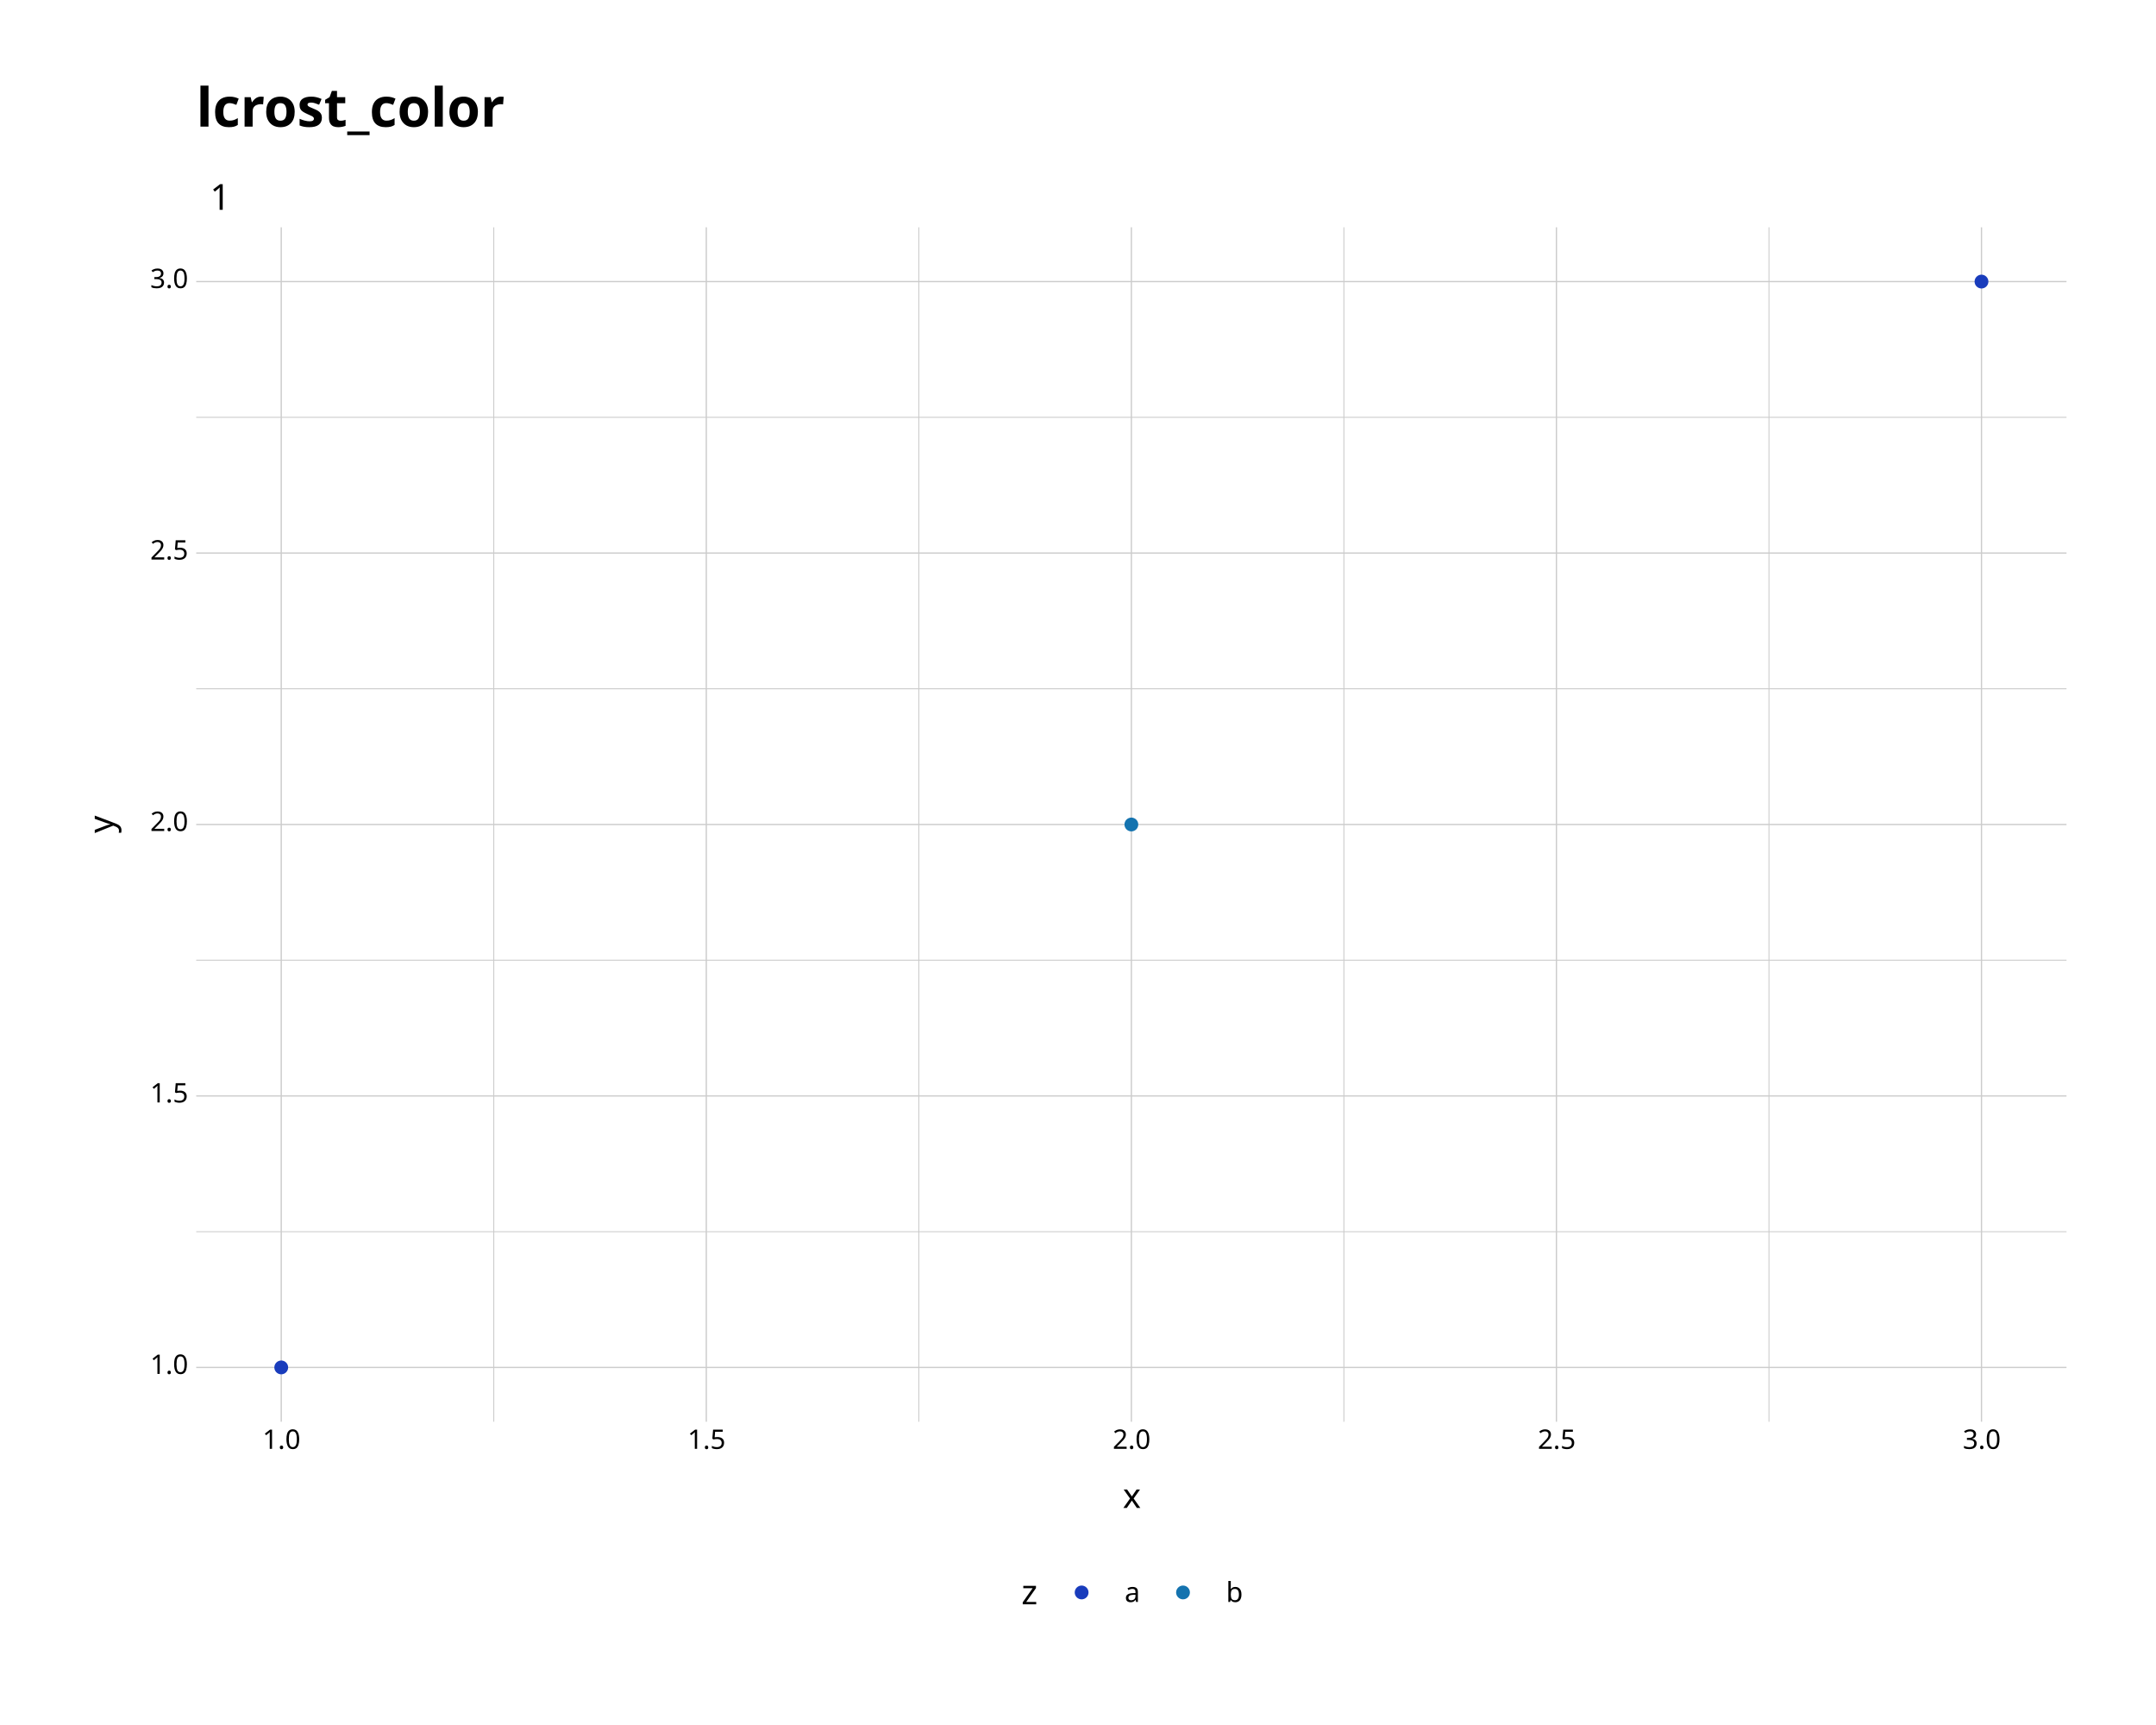
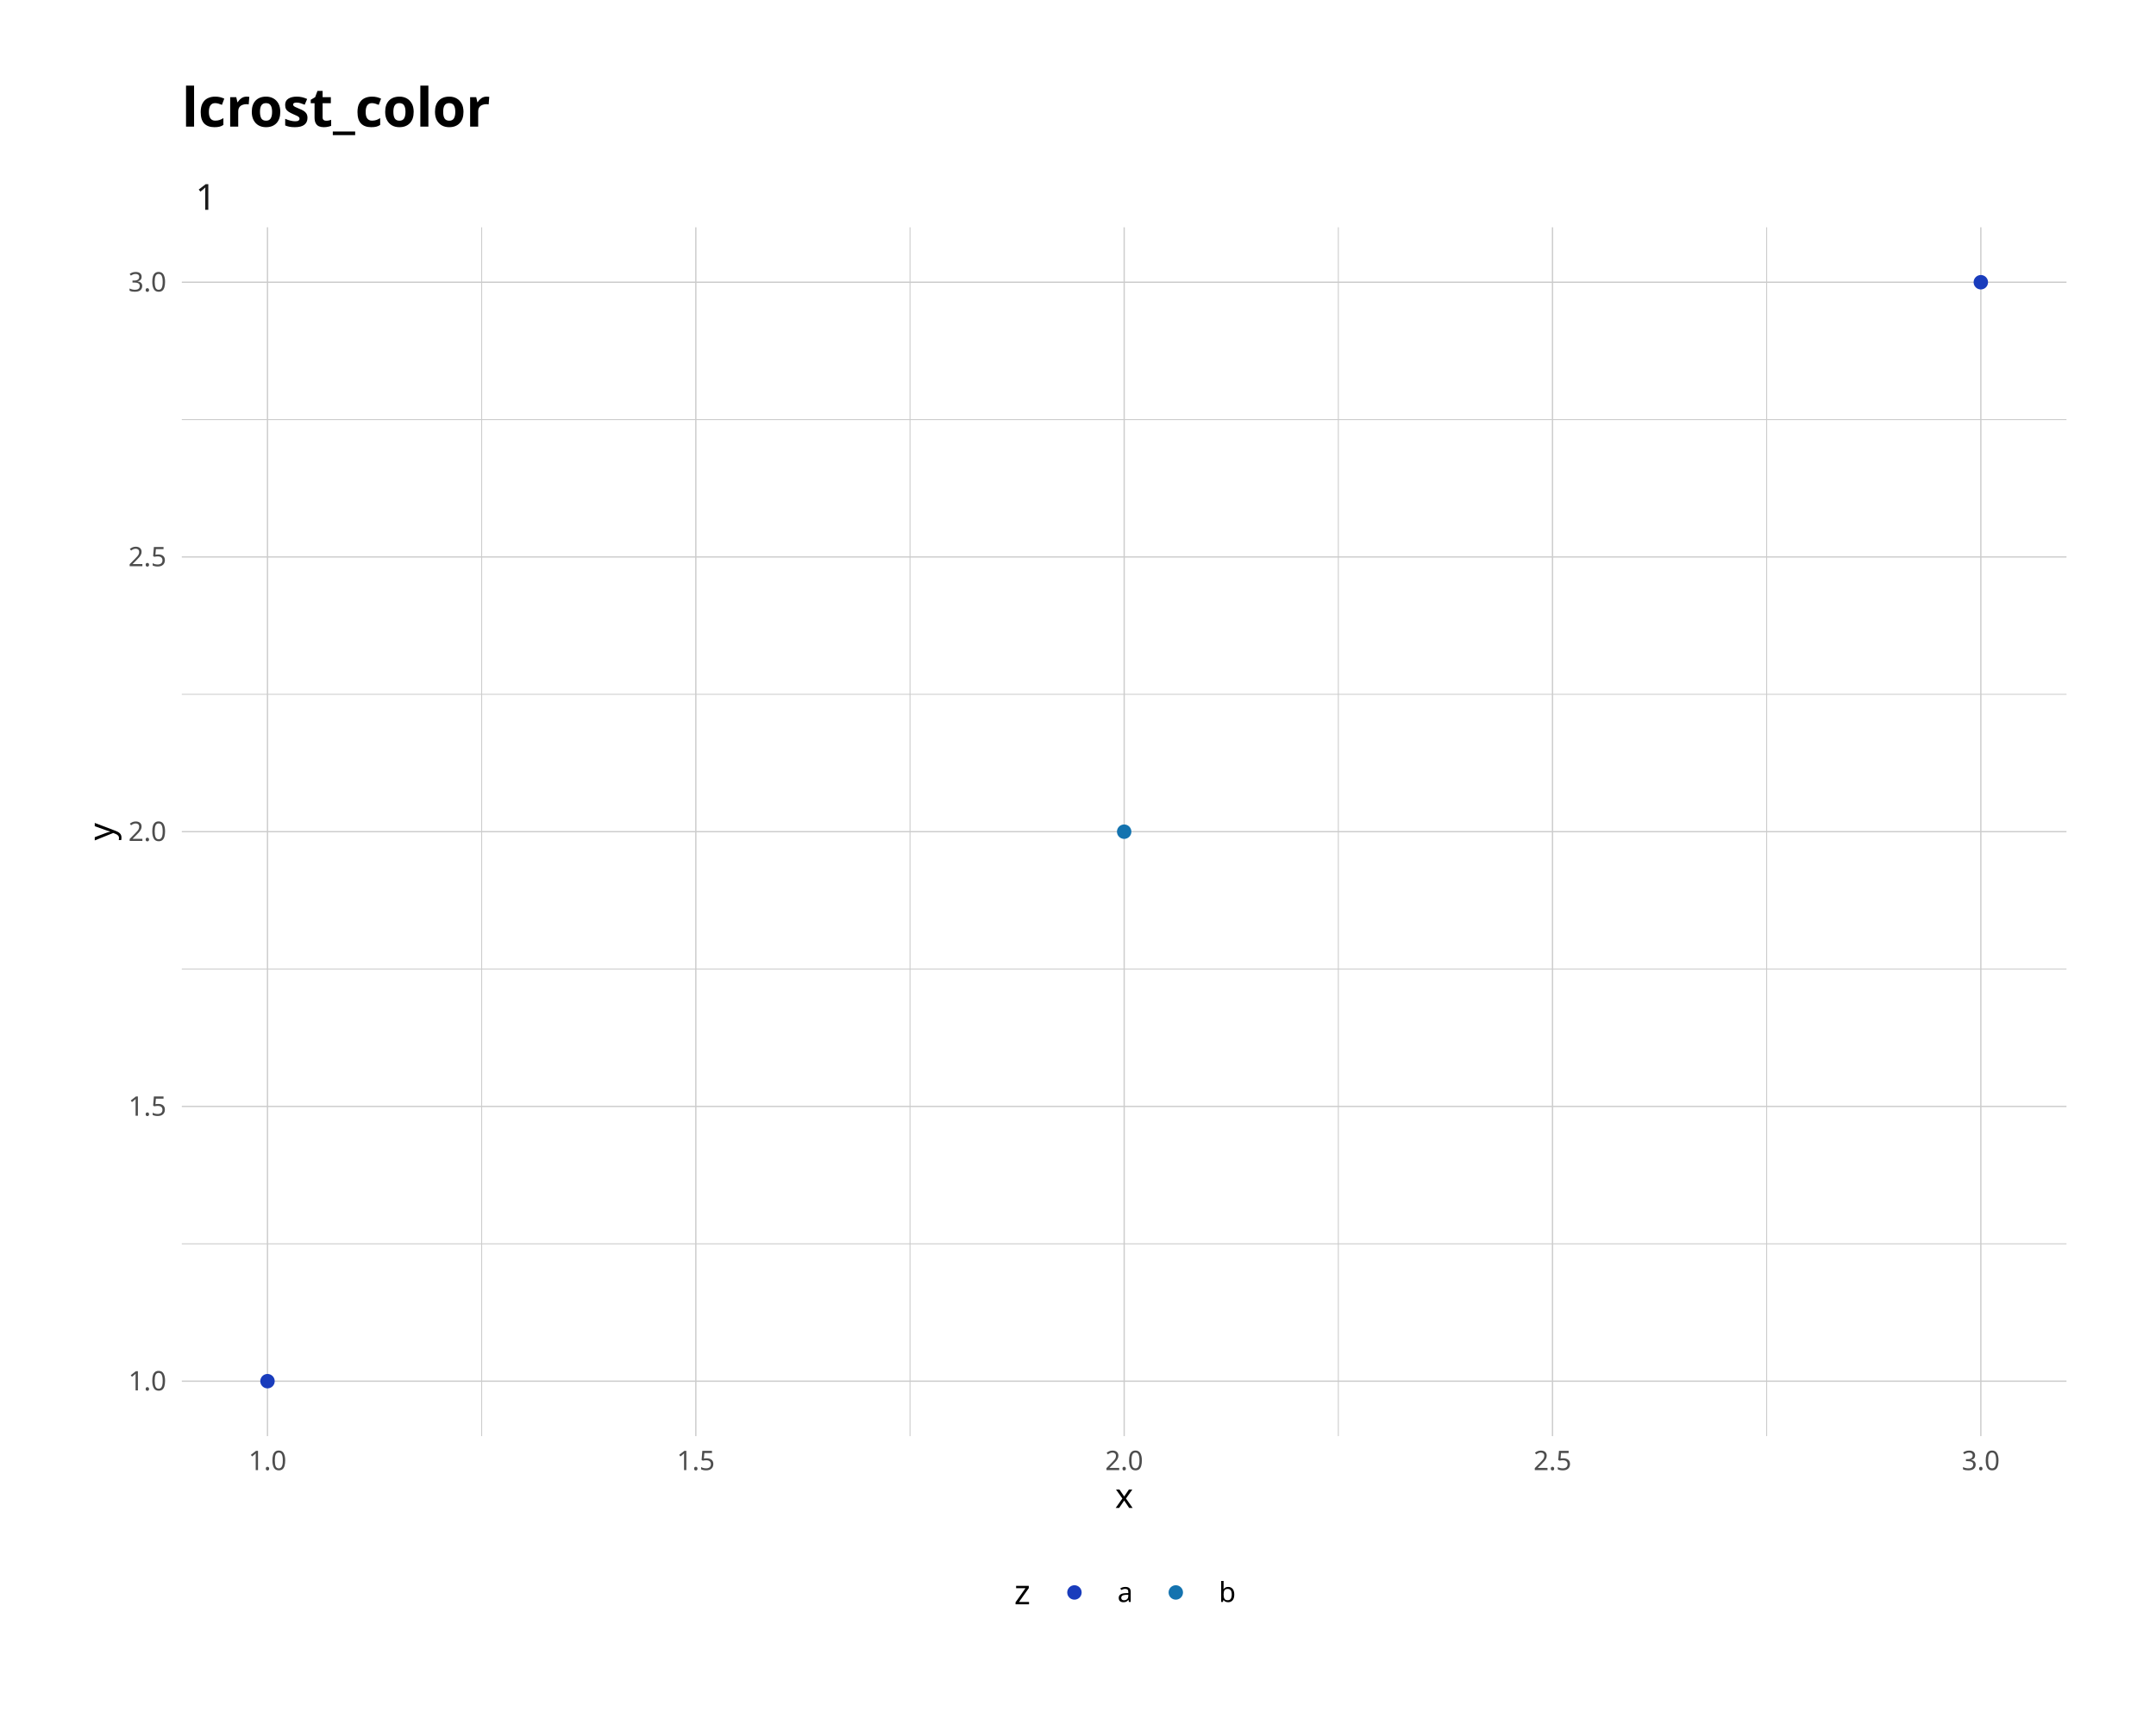
<svg xmlns="http://www.w3.org/2000/svg" class="svglite" data-engine-version="2.0" width="720.00pt" height="576.00pt" viewBox="0 0 720.00 576.00">
  <defs>
    <style type="text/css">
    .svglite line, .svglite polyline, .svglite polygon, .svglite path, .svglite rect, .svglite circle {
      fill: none;
      stroke: #000000;
      stroke-linecap: round;
      stroke-linejoin: round;
      stroke-miterlimit: 10.00;
    }
  </style>
  </defs>
  <rect width="100%" height="100%" style="stroke: none; fill: #FFFFFF;" />
  <defs>
    <clipPath id="cpMC4wMHw3MjAuMDB8MC4wMHw1NzYuMDA=">
      <rect x="0.00" y="0.00" width="720.00" height="576.00" />
    </clipPath>
  </defs>
  <g clip-path="url(#cpMC4wMHw3MjAuMDB8MC4wMHw1NzYuMDA=)">
- </g>
+     <rect x="0.00" y="0.00" width="720.00" height="576.00" style="stroke-width: 1.12; stroke: none; fill: #FFFFFF;" />
+   </g>
  <defs>
-     <clipPath id="cpNjUuNTN8NjkwLjExfDc1Ljg5fDQ3NC43Mw==">
-       <rect x="65.53" y="75.89" width="624.58" height="398.84" />
+     <clipPath id="cpNjAuNzJ8NjkwLjExfDc1Ljg5fDQ3OS41Mw==">
+       <rect x="60.72" y="75.89" width="629.39" height="403.64" />
    </clipPath>
  </defs>
-   <g clip-path="url(#cpNjUuNTN8NjkwLjExfDc1Ljg5fDQ3NC43Mw==)">
-     <polyline points="65.53,411.28 690.11,411.28 " style="stroke-width: 0.32; stroke: #CCCCCC; stroke-linecap: butt;" />
-     <polyline points="65.53,320.63 690.11,320.63 " style="stroke-width: 0.32; stroke: #CCCCCC; stroke-linecap: butt;" />
-     <polyline points="65.53,229.99 690.11,229.99 " style="stroke-width: 0.32; stroke: #CCCCCC; stroke-linecap: butt;" />
-     <polyline points="65.53,139.34 690.11,139.34 " style="stroke-width: 0.32; stroke: #CCCCCC; stroke-linecap: butt;" />
-     <polyline points="164.89,474.73 164.89,75.89 " style="stroke-width: 0.32; stroke: #CCCCCC; stroke-linecap: butt;" />
-     <polyline points="306.84,474.73 306.84,75.89 " style="stroke-width: 0.32; stroke: #CCCCCC; stroke-linecap: butt;" />
-     <polyline points="448.80,474.73 448.80,75.89 " style="stroke-width: 0.32; stroke: #CCCCCC; stroke-linecap: butt;" />
-     <polyline points="590.75,474.73 590.75,75.89 " style="stroke-width: 0.32; stroke: #CCCCCC; stroke-linecap: butt;" />
-     <polyline points="65.53,456.60 690.11,456.60 " style="stroke-width: 0.43; stroke: #CCCCCC; stroke-linecap: butt;" />
-     <polyline points="65.53,365.95 690.11,365.95 " style="stroke-width: 0.43; stroke: #CCCCCC; stroke-linecap: butt;" />
-     <polyline points="65.53,275.31 690.11,275.31 " style="stroke-width: 0.43; stroke: #CCCCCC; stroke-linecap: butt;" />
-     <polyline points="65.53,184.66 690.11,184.66 " style="stroke-width: 0.43; stroke: #CCCCCC; stroke-linecap: butt;" />
-     <polyline points="65.53,94.02 690.11,94.02 " style="stroke-width: 0.43; stroke: #CCCCCC; stroke-linecap: butt;" />
-     <polyline points="93.92,474.73 93.92,75.89 " style="stroke-width: 0.43; stroke: #CCCCCC; stroke-linecap: butt;" />
-     <polyline points="235.87,474.73 235.87,75.89 " style="stroke-width: 0.43; stroke: #CCCCCC; stroke-linecap: butt;" />
-     <polyline points="377.82,474.73 377.82,75.89 " style="stroke-width: 0.43; stroke: #CCCCCC; stroke-linecap: butt;" />
-     <polyline points="519.77,474.73 519.77,75.89 " style="stroke-width: 0.43; stroke: #CCCCCC; stroke-linecap: butt;" />
-     <polyline points="661.72,474.73 661.72,75.89 " style="stroke-width: 0.43; stroke: #CCCCCC; stroke-linecap: butt;" />
-     <circle cx="93.92" cy="456.60" r="1.95" style="stroke-width: 0.71; stroke: #193CBC; fill: #193CBC;" />
-     <circle cx="377.82" cy="275.31" r="1.95" style="stroke-width: 0.71; stroke: #1473AF; fill: #1473AF;" />
-     <circle cx="661.72" cy="94.02" r="1.95" style="stroke-width: 0.71; stroke: #193CBC; fill: #193CBC;" />
+   <g clip-path="url(#cpNjAuNzJ8NjkwLjExfDc1Ljg5fDQ3OS41Mw==)">
+     <polyline points="60.72,415.32 690.11,415.32 " style="stroke-width: 0.32; stroke: #CCCCCC; stroke-linecap: butt;" />
+     <polyline points="60.72,323.58 690.11,323.58 " style="stroke-width: 0.32; stroke: #CCCCCC; stroke-linecap: butt;" />
+     <polyline points="60.72,231.84 690.11,231.84 " style="stroke-width: 0.32; stroke: #CCCCCC; stroke-linecap: butt;" />
+     <polyline points="60.72,140.11 690.11,140.11 " style="stroke-width: 0.32; stroke: #CCCCCC; stroke-linecap: butt;" />
+     <polyline points="160.85,479.53 160.85,75.89 " style="stroke-width: 0.32; stroke: #CCCCCC; stroke-linecap: butt;" />
+     <polyline points="303.90,479.53 303.90,75.89 " style="stroke-width: 0.32; stroke: #CCCCCC; stroke-linecap: butt;" />
+     <polyline points="446.94,479.53 446.94,75.89 " style="stroke-width: 0.32; stroke: #CCCCCC; stroke-linecap: butt;" />
+     <polyline points="589.98,479.53 589.98,75.89 " style="stroke-width: 0.32; stroke: #CCCCCC; stroke-linecap: butt;" />
+     <polyline points="60.72,461.19 690.11,461.19 " style="stroke-width: 0.43; stroke: #CCCCCC; stroke-linecap: butt;" />
+     <polyline points="60.72,369.45 690.11,369.45 " style="stroke-width: 0.43; stroke: #CCCCCC; stroke-linecap: butt;" />
+     <polyline points="60.72,277.71 690.11,277.71 " style="stroke-width: 0.43; stroke: #CCCCCC; stroke-linecap: butt;" />
+     <polyline points="60.72,185.97 690.11,185.97 " style="stroke-width: 0.43; stroke: #CCCCCC; stroke-linecap: butt;" />
+     <polyline points="60.72,94.24 690.11,94.24 " style="stroke-width: 0.43; stroke: #CCCCCC; stroke-linecap: butt;" />
+     <polyline points="89.33,479.53 89.33,75.89 " style="stroke-width: 0.43; stroke: #CCCCCC; stroke-linecap: butt;" />
+     <polyline points="232.37,479.53 232.37,75.89 " style="stroke-width: 0.43; stroke: #CCCCCC; stroke-linecap: butt;" />
+     <polyline points="375.42,479.53 375.42,75.89 " style="stroke-width: 0.43; stroke: #CCCCCC; stroke-linecap: butt;" />
+     <polyline points="518.46,479.53 518.46,75.89 " style="stroke-width: 0.43; stroke: #CCCCCC; stroke-linecap: butt;" />
+     <polyline points="661.50,479.53 661.50,75.89 " style="stroke-width: 0.43; stroke: #CCCCCC; stroke-linecap: butt;" />
+     <circle cx="89.33" cy="461.19" r="2.04" style="stroke-width: 0.74; stroke: #193CBC; fill: #193CBC;" />
+     <circle cx="375.42" cy="277.71" r="2.04" style="stroke-width: 0.74; stroke: #1473AF; fill: #1473AF;" />
+     <circle cx="661.50" cy="94.24" r="2.04" style="stroke-width: 0.74; stroke: #193CBC; fill: #193CBC;" />
  </g>
  <g clip-path="url(#cpMC4wMHw3MjAuMDB8MC4wMHw1NzYuMDA=)">
</g>
  <defs>
-     <clipPath id="cpNjUuNTN8NjkwLjExfDU1Ljk3fDc1Ljg5">
-       <rect x="65.53" y="55.97" width="624.58" height="19.92" />
+     <clipPath id="cpNjAuNzJ8NjkwLjExfDU1Ljk3fDc1Ljg5">
+       <rect x="60.72" y="55.97" width="629.39" height="19.92" />
    </clipPath>
  </defs>
-   <g clip-path="url(#cpNjUuNTN8NjkwLjExfDU1Ljk3fDc1Ljg5)">
-     <text x="70.11" y="70.06" style="font-size: 12.00px; font-family: sans;" textLength="6.67px" lengthAdjust="spacingAndGlyphs">1</text>
+   <g clip-path="url(#cpNjAuNzJ8NjkwLjExfDU1Ljk3fDc1Ljg5)">
+     <text x="65.30" y="70.06" style="font-size: 12.00px; fill: #1A1A1A; font-family: sans;" textLength="6.67px" lengthAdjust="spacingAndGlyphs">1</text>
  </g>
  <g clip-path="url(#cpMC4wMHw3MjAuMDB8MC4wMHw1NzYuMDA=)">
-     <text x="87.66" y="483.79" style="font-size: 9.00px; font-family: sans;" textLength="12.51px" lengthAdjust="spacingAndGlyphs">1.0</text>
-     <text x="229.61" y="483.79" style="font-size: 9.00px; font-family: sans;" textLength="12.51px" lengthAdjust="spacingAndGlyphs">1.5</text>
-     <text x="371.56" y="483.79" style="font-size: 9.00px; font-family: sans;" textLength="12.51px" lengthAdjust="spacingAndGlyphs">2.0</text>
-     <text x="513.52" y="483.79" style="font-size: 9.00px; font-family: sans;" textLength="12.51px" lengthAdjust="spacingAndGlyphs">2.5</text>
-     <text x="655.47" y="483.79" style="font-size: 9.00px; font-family: sans;" textLength="12.51px" lengthAdjust="spacingAndGlyphs">3.0</text>
-     <text x="50.15" y="458.76" style="font-size: 9.00px; font-family: sans;" textLength="12.51px" lengthAdjust="spacingAndGlyphs">1.0</text>
-     <text x="50.15" y="368.12" style="font-size: 9.00px; font-family: sans;" textLength="12.51px" lengthAdjust="spacingAndGlyphs">1.5</text>
-     <text x="50.15" y="277.47" style="font-size: 9.00px; font-family: sans;" textLength="12.51px" lengthAdjust="spacingAndGlyphs">2.0</text>
-     <text x="50.15" y="186.83" style="font-size: 9.00px; font-family: sans;" textLength="12.51px" lengthAdjust="spacingAndGlyphs">2.5</text>
-     <text x="50.15" y="96.18" style="font-size: 9.00px; font-family: sans;" textLength="12.51px" lengthAdjust="spacingAndGlyphs">3.0</text>
-     <text x="374.94" y="503.53" style="font-size: 11.50px; font-family: sans;" textLength="5.75px" lengthAdjust="spacingAndGlyphs">x</text>
-     <text transform="translate(37.80,278.19) rotate(-90)" style="font-size: 11.50px; font-family: sans;" textLength="5.75px" lengthAdjust="spacingAndGlyphs">y</text>
-     <text x="341.09" y="535.70" style="font-size: 11.50px; font-family: sans;" textLength="5.75px" lengthAdjust="spacingAndGlyphs">z</text>
-     <circle cx="361.21" cy="531.74" r="1.95" style="stroke-width: 0.71; stroke: #193CBC; fill: #193CBC;" />
-     <circle cx="395.07" cy="531.74" r="1.95" style="stroke-width: 0.71; stroke: #1473AF; fill: #1473AF;" />
-     <text x="375.58" y="534.91" style="font-size: 9.20px; font-family: sans;" textLength="5.12px" lengthAdjust="spacingAndGlyphs">a</text>
-     <text x="409.43" y="534.91" style="font-size: 9.20px; font-family: sans;" textLength="5.12px" lengthAdjust="spacingAndGlyphs">b</text>
-     <text x="65.53" y="42.28" style="font-size: 18.00px; font-weight: bold; font-family: sans;" textLength="92.05px" lengthAdjust="spacingAndGlyphs">lcrost_color</text>
+     <text x="89.33" y="490.88" text-anchor="middle" style="font-size: 9.00px; fill: #4D4D4D; font-family: sans;" textLength="12.51px" lengthAdjust="spacingAndGlyphs">1.0</text>
+     <text x="232.37" y="490.88" text-anchor="middle" style="font-size: 9.00px; fill: #4D4D4D; font-family: sans;" textLength="12.51px" lengthAdjust="spacingAndGlyphs">1.5</text>
+     <text x="375.42" y="490.88" text-anchor="middle" style="font-size: 9.00px; fill: #4D4D4D; font-family: sans;" textLength="12.51px" lengthAdjust="spacingAndGlyphs">2.0</text>
+     <text x="518.46" y="490.88" text-anchor="middle" style="font-size: 9.00px; fill: #4D4D4D; font-family: sans;" textLength="12.51px" lengthAdjust="spacingAndGlyphs">2.5</text>
+     <text x="661.50" y="490.88" text-anchor="middle" style="font-size: 9.00px; fill: #4D4D4D; font-family: sans;" textLength="12.51px" lengthAdjust="spacingAndGlyphs">3.0</text>
+     <text x="55.57" y="464.28" text-anchor="end" style="font-size: 9.00px; fill: #4D4D4D; font-family: sans;" textLength="12.51px" lengthAdjust="spacingAndGlyphs">1.0</text>
+     <text x="55.57" y="372.55" text-anchor="end" style="font-size: 9.00px; fill: #4D4D4D; font-family: sans;" textLength="12.51px" lengthAdjust="spacingAndGlyphs">1.5</text>
+     <text x="55.57" y="280.81" text-anchor="end" style="font-size: 9.00px; fill: #4D4D4D; font-family: sans;" textLength="12.51px" lengthAdjust="spacingAndGlyphs">2.0</text>
+     <text x="55.57" y="189.07" text-anchor="end" style="font-size: 9.00px; fill: #4D4D4D; font-family: sans;" textLength="12.51px" lengthAdjust="spacingAndGlyphs">2.5</text>
+     <text x="55.57" y="97.33" text-anchor="end" style="font-size: 9.00px; fill: #4D4D4D; font-family: sans;" textLength="12.51px" lengthAdjust="spacingAndGlyphs">3.0</text>
+     <text x="375.42" y="503.53" text-anchor="middle" style="font-size: 11.50px; font-family: sans;" textLength="5.75px" lengthAdjust="spacingAndGlyphs">x</text>
+     <text transform="translate(37.80,277.71) rotate(-90)" text-anchor="middle" style="font-size: 11.50px; font-family: sans;" textLength="5.75px" lengthAdjust="spacingAndGlyphs">y</text>
+     <text x="338.69" y="535.70" style="font-size: 11.50px; font-family: sans;" textLength="5.75px" lengthAdjust="spacingAndGlyphs">z</text>
+     <circle cx="358.81" cy="531.74" r="2.04" style="stroke-width: 0.74; stroke: #193CBC; fill: #193CBC;" />
+     <circle cx="392.66" cy="531.74" r="2.04" style="stroke-width: 0.74; stroke: #1473AF; fill: #1473AF;" />
+     <text x="373.18" y="534.91" style="font-size: 9.20px; font-family: sans;" textLength="5.12px" lengthAdjust="spacingAndGlyphs">a</text>
+     <text x="407.03" y="534.91" style="font-size: 9.20px; font-family: sans;" textLength="5.12px" lengthAdjust="spacingAndGlyphs">b</text>
+     <text x="60.72" y="42.28" style="font-size: 18.00px; font-weight: bold; font-family: sans;" textLength="92.05px" lengthAdjust="spacingAndGlyphs">lcrost_color</text>
  </g>
</svg>
